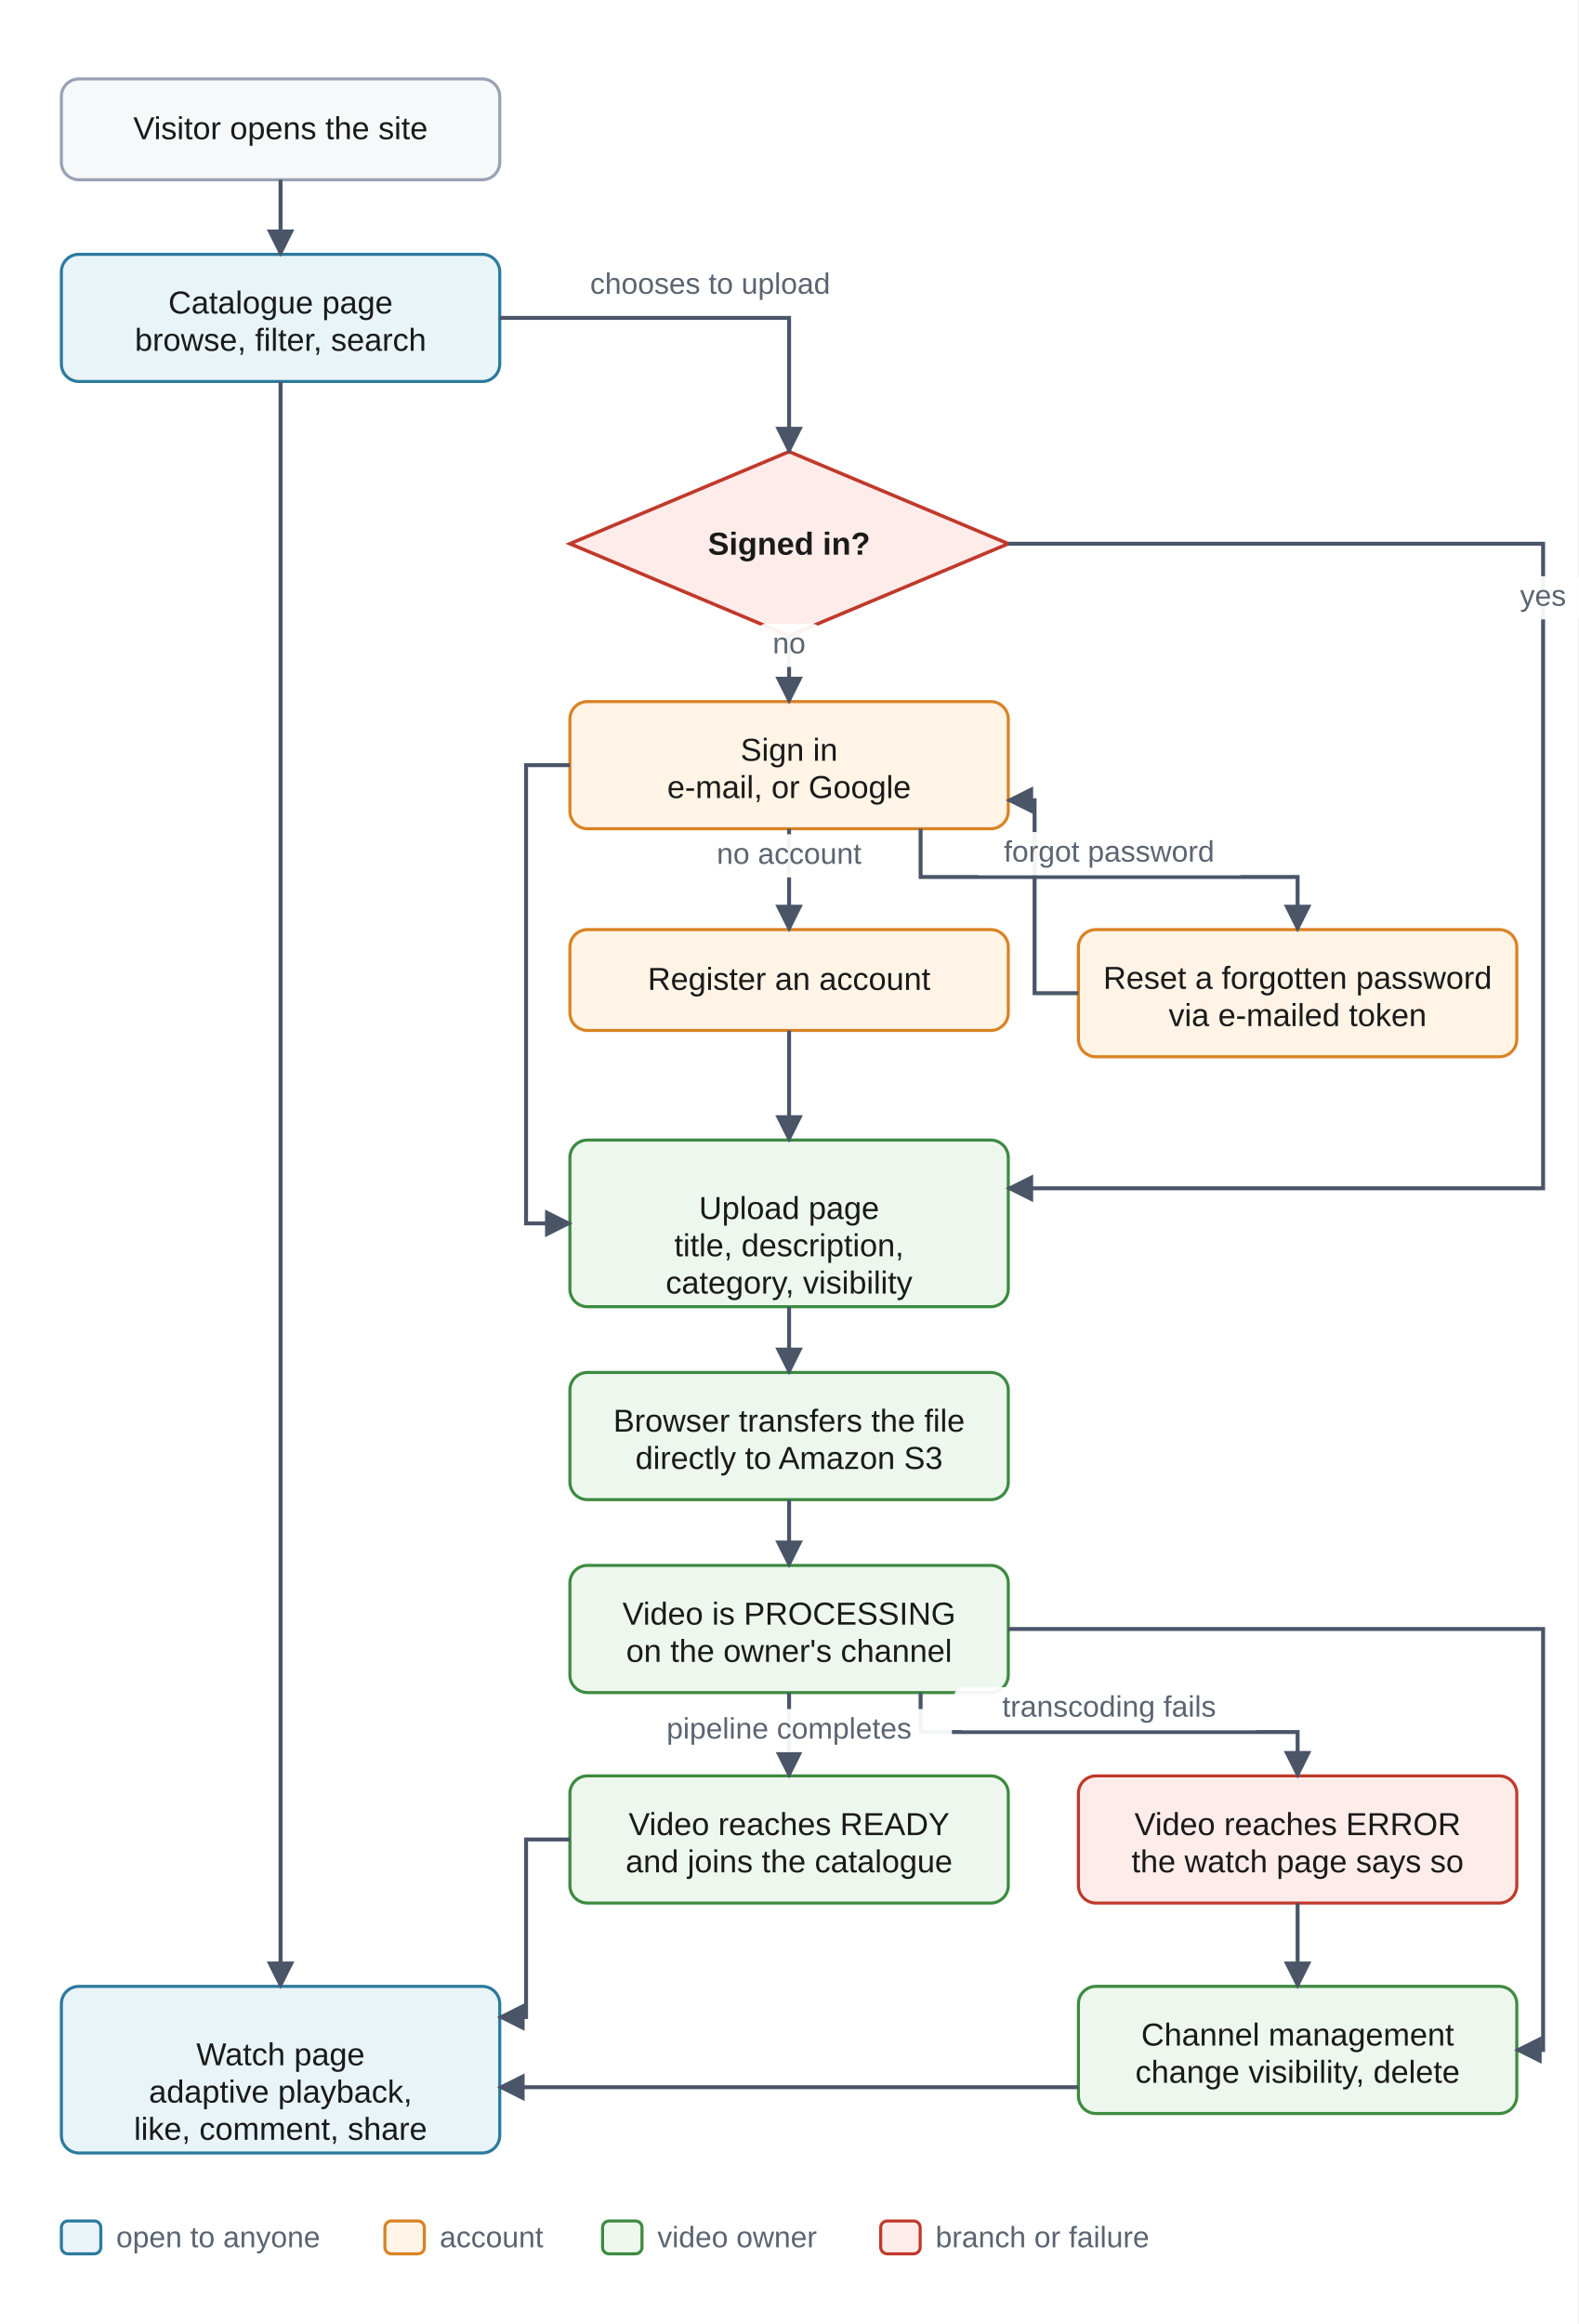
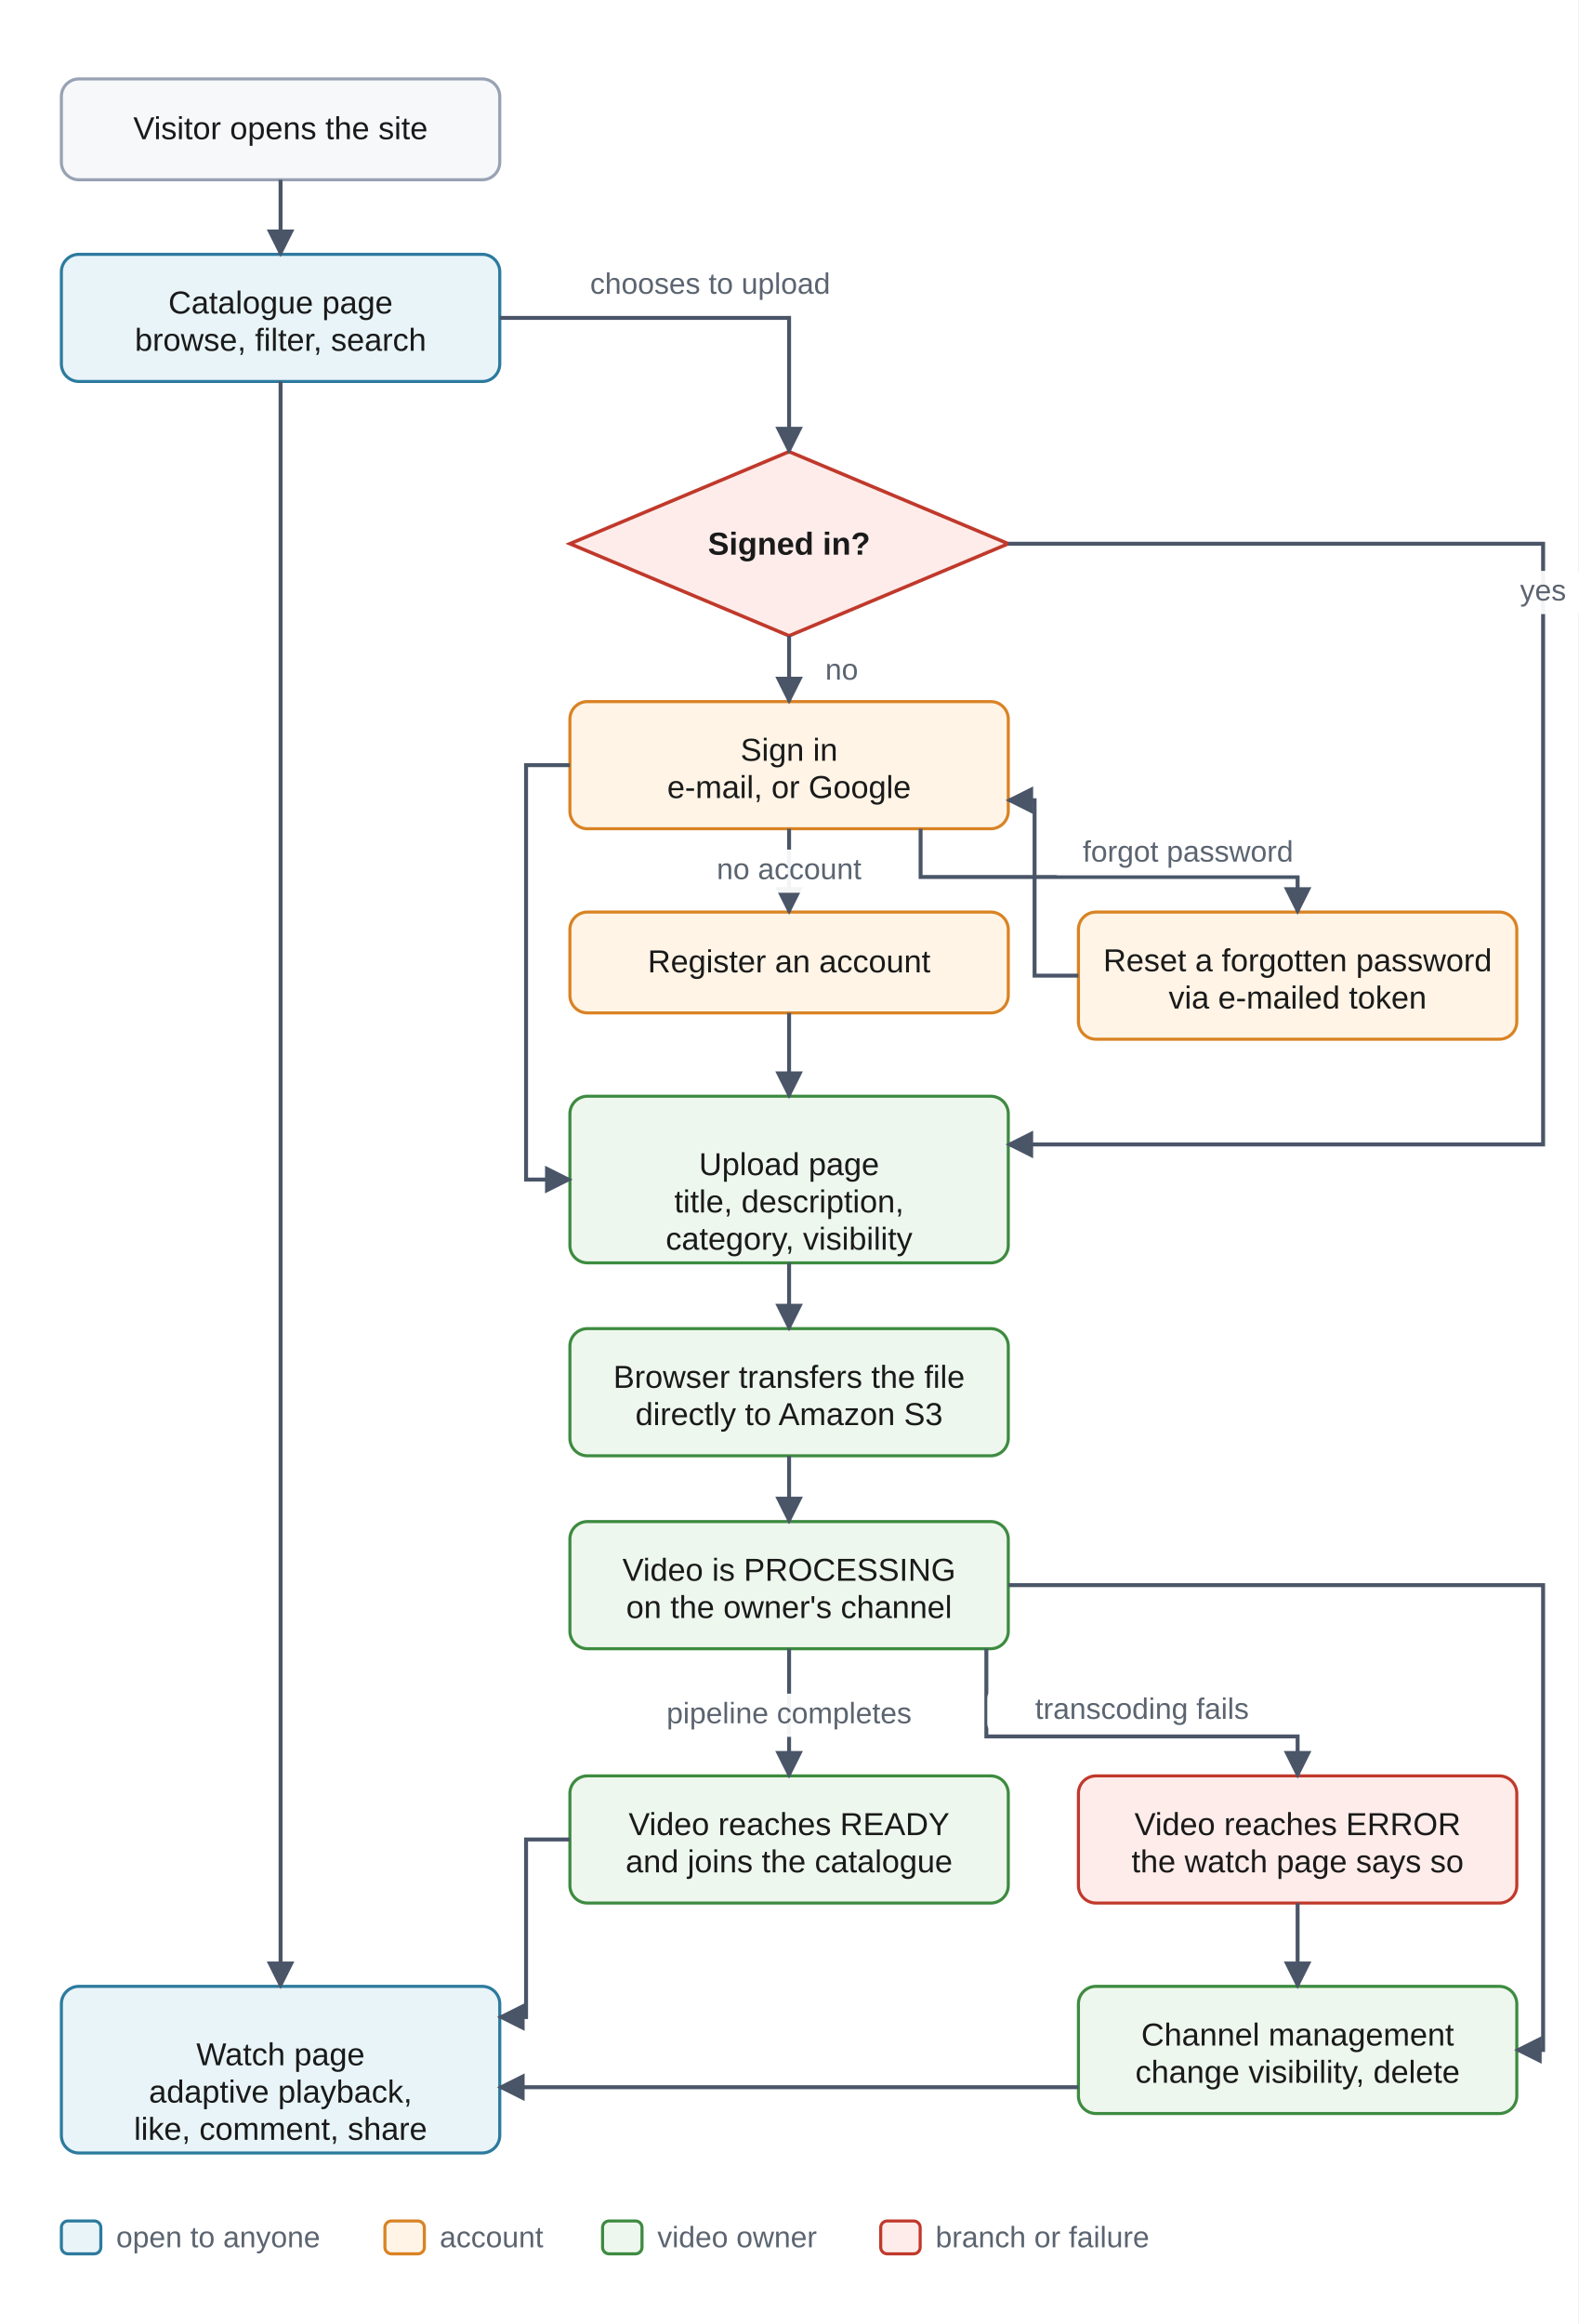
<svg xmlns="http://www.w3.org/2000/svg" width="720" height="1060" viewBox="0 0 720 1060">
  <defs>
    <marker id="arrow" viewBox="0 0 10 10" refX="9" refY="5" markerWidth="7" markerHeight="7" orient="auto-start-reverse">
      <path d="M 0 0 L 10 5 L 0 10 z" fill="#4a5568" />
    </marker>
  </defs>
  <rect width="720" height="1060" fill="#ffffff" />
  <rect x="28" y="36" width="200" height="46" rx="8" fill="#f7f8fa" stroke="#98a2b3" stroke-width="1.4" />
  <text x="128" y="63.5" font-family="Arial, Helvetica, sans-serif" font-size="14.5" font-weight="normal" fill="#1a1a1a" text-anchor="middle">Visitor opens the site</text>
  <rect x="28" y="116" width="200" height="58" rx="8" fill="#e8f4f8" stroke="#2c7a9e" stroke-width="1.4" />
  <text x="128" y="143.0" font-family="Arial, Helvetica, sans-serif" font-size="14.5" font-weight="normal" fill="#1a1a1a" text-anchor="middle">Catalogue page</text>
  <text x="128" y="160.0" font-family="Arial, Helvetica, sans-serif" font-size="14.5" font-weight="normal" fill="#1a1a1a" text-anchor="middle">browse, filter, search</text>
  <rect x="28" y="906" width="200" height="76" rx="8" fill="#e8f4f8" stroke="#2c7a9e" stroke-width="1.4" />
  <text x="128" y="942.0" font-family="Arial, Helvetica, sans-serif" font-size="14.5" font-weight="normal" fill="#1a1a1a" text-anchor="middle">Watch page</text>
  <text x="128" y="959.0" font-family="Arial, Helvetica, sans-serif" font-size="14.5" font-weight="normal" fill="#1a1a1a" text-anchor="middle">adaptive playback,</text>
  <text x="128" y="976.0" font-family="Arial, Helvetica, sans-serif" font-size="14.5" font-weight="normal" fill="#1a1a1a" text-anchor="middle">like, comment, share</text>
  <polygon points="360,206 460,248 360,290 260,248" fill="#fdecea" stroke="#c0392b" stroke-width="1.6" />
  <text x="360" y="253.0" font-family="Arial, Helvetica, sans-serif" font-size="14.5" font-weight="bold" fill="#1a1a1a" text-anchor="middle">Signed in?</text>
  <rect x="260" y="320" width="200" height="58" rx="8" fill="#fff4e6" stroke="#d98324" stroke-width="1.4" />
  <text x="360" y="347.0" font-family="Arial, Helvetica, sans-serif" font-size="14.5" font-weight="normal" fill="#1a1a1a" text-anchor="middle">Sign in</text>
  <text x="360" y="364.0" font-family="Arial, Helvetica, sans-serif" font-size="14.5" font-weight="normal" fill="#1a1a1a" text-anchor="middle">e-mail, or Google</text>
-   <rect x="260" y="424" width="200" height="46" rx="8" fill="#fff4e6" stroke="#d98324" stroke-width="1.4" />
-   <text x="360" y="451.5" font-family="Arial, Helvetica, sans-serif" font-size="14.5" font-weight="normal" fill="#1a1a1a" text-anchor="middle">Register an account</text>
-   <rect x="260" y="520" width="200" height="76" rx="8" fill="#eef7ee" stroke="#3d8b40" stroke-width="1.4" />
-   <text x="360" y="556.0" font-family="Arial, Helvetica, sans-serif" font-size="14.5" font-weight="normal" fill="#1a1a1a" text-anchor="middle">Upload page</text>
-   <text x="360" y="573.0" font-family="Arial, Helvetica, sans-serif" font-size="14.5" font-weight="normal" fill="#1a1a1a" text-anchor="middle">title, description,</text>
-   <text x="360" y="590.0" font-family="Arial, Helvetica, sans-serif" font-size="14.5" font-weight="normal" fill="#1a1a1a" text-anchor="middle">category, visibility</text>
-   <rect x="260" y="626" width="200" height="58" rx="8" fill="#eef7ee" stroke="#3d8b40" stroke-width="1.4" />
-   <text x="360" y="653.0" font-family="Arial, Helvetica, sans-serif" font-size="14.5" font-weight="normal" fill="#1a1a1a" text-anchor="middle">Browser transfers the file</text>
-   <text x="360" y="670.0" font-family="Arial, Helvetica, sans-serif" font-size="14.5" font-weight="normal" fill="#1a1a1a" text-anchor="middle">directly to Amazon S3</text>
-   <rect x="260" y="714" width="200" height="58" rx="8" fill="#eef7ee" stroke="#3d8b40" stroke-width="1.4" />
-   <text x="360" y="741.0" font-family="Arial, Helvetica, sans-serif" font-size="14.5" font-weight="normal" fill="#1a1a1a" text-anchor="middle">Video is PROCESSING</text>
-   <text x="360" y="758.0" font-family="Arial, Helvetica, sans-serif" font-size="14.5" font-weight="normal" fill="#1a1a1a" text-anchor="middle">on the owner's channel</text>
+   <rect x="260" y="416" width="200" height="46" rx="8" fill="#fff4e6" stroke="#d98324" stroke-width="1.4" />
+   <text x="360" y="443.5" font-family="Arial, Helvetica, sans-serif" font-size="14.5" font-weight="normal" fill="#1a1a1a" text-anchor="middle">Register an account</text>
+   <rect x="260" y="500" width="200" height="76" rx="8" fill="#eef7ee" stroke="#3d8b40" stroke-width="1.4" />
+   <text x="360" y="536.0" font-family="Arial, Helvetica, sans-serif" font-size="14.5" font-weight="normal" fill="#1a1a1a" text-anchor="middle">Upload page</text>
+   <text x="360" y="553.0" font-family="Arial, Helvetica, sans-serif" font-size="14.5" font-weight="normal" fill="#1a1a1a" text-anchor="middle">title, description,</text>
+   <text x="360" y="570.0" font-family="Arial, Helvetica, sans-serif" font-size="14.5" font-weight="normal" fill="#1a1a1a" text-anchor="middle">category, visibility</text>
+   <rect x="260" y="606" width="200" height="58" rx="8" fill="#eef7ee" stroke="#3d8b40" stroke-width="1.4" />
+   <text x="360" y="633.0" font-family="Arial, Helvetica, sans-serif" font-size="14.5" font-weight="normal" fill="#1a1a1a" text-anchor="middle">Browser transfers the file</text>
+   <text x="360" y="650.0" font-family="Arial, Helvetica, sans-serif" font-size="14.5" font-weight="normal" fill="#1a1a1a" text-anchor="middle">directly to Amazon S3</text>
+   <rect x="260" y="694" width="200" height="58" rx="8" fill="#eef7ee" stroke="#3d8b40" stroke-width="1.4" />
+   <text x="360" y="721.0" font-family="Arial, Helvetica, sans-serif" font-size="14.5" font-weight="normal" fill="#1a1a1a" text-anchor="middle">Video is PROCESSING</text>
+   <text x="360" y="738.0" font-family="Arial, Helvetica, sans-serif" font-size="14.5" font-weight="normal" fill="#1a1a1a" text-anchor="middle">on the owner's channel</text>
  <rect x="260" y="810" width="200" height="58" rx="8" fill="#eef7ee" stroke="#3d8b40" stroke-width="1.4" />
  <text x="360" y="837.0" font-family="Arial, Helvetica, sans-serif" font-size="14.5" font-weight="normal" fill="#1a1a1a" text-anchor="middle">Video reaches READY</text>
  <text x="360" y="854.0" font-family="Arial, Helvetica, sans-serif" font-size="14.5" font-weight="normal" fill="#1a1a1a" text-anchor="middle">and joins the catalogue</text>
-   <rect x="492" y="424" width="200" height="58" rx="8" fill="#fff4e6" stroke="#d98324" stroke-width="1.4" />
-   <text x="592" y="451.0" font-family="Arial, Helvetica, sans-serif" font-size="14.5" font-weight="normal" fill="#1a1a1a" text-anchor="middle">Reset a forgotten password</text>
-   <text x="592" y="468.0" font-family="Arial, Helvetica, sans-serif" font-size="14.5" font-weight="normal" fill="#1a1a1a" text-anchor="middle">via e-mailed token</text>
+   <rect x="492" y="416" width="200" height="58" rx="8" fill="#fff4e6" stroke="#d98324" stroke-width="1.4" />
+   <text x="592" y="443.0" font-family="Arial, Helvetica, sans-serif" font-size="14.5" font-weight="normal" fill="#1a1a1a" text-anchor="middle">Reset a forgotten password</text>
+   <text x="592" y="460.0" font-family="Arial, Helvetica, sans-serif" font-size="14.5" font-weight="normal" fill="#1a1a1a" text-anchor="middle">via e-mailed token</text>
  <rect x="492" y="810" width="200" height="58" rx="8" fill="#fdecea" stroke="#c0392b" stroke-width="1.4" />
  <text x="592" y="837.0" font-family="Arial, Helvetica, sans-serif" font-size="14.5" font-weight="normal" fill="#1a1a1a" text-anchor="middle">Video reaches ERROR</text>
  <text x="592" y="854.0" font-family="Arial, Helvetica, sans-serif" font-size="14.5" font-weight="normal" fill="#1a1a1a" text-anchor="middle">the watch page says so</text>
  <rect x="492" y="906" width="200" height="58" rx="8" fill="#eef7ee" stroke="#3d8b40" stroke-width="1.4" />
  <text x="592" y="933.0" font-family="Arial, Helvetica, sans-serif" font-size="14.5" font-weight="normal" fill="#1a1a1a" text-anchor="middle">Channel management</text>
  <text x="592" y="950.0" font-family="Arial, Helvetica, sans-serif" font-size="14.5" font-weight="normal" fill="#1a1a1a" text-anchor="middle">change visibility, delete</text>
  <path d="M 128 82 L 128 116" fill="none" stroke="#4a5568" stroke-width="1.8" marker-end="url(#arrow)" />
  <path d="M 228 145 L 360 145 L 360 206" fill="none" stroke="#4a5568" stroke-width="1.8" marker-end="url(#arrow)" />
  <path d="M 128 174 L 128 906" fill="none" stroke="#4a5568" stroke-width="1.8" marker-end="url(#arrow)" />
  <path d="M 360 290 L 360 320" fill="none" stroke="#4a5568" stroke-width="1.8" marker-end="url(#arrow)" />
-   <path d="M 360 378 L 360 424" fill="none" stroke="#4a5568" stroke-width="1.8" marker-end="url(#arrow)" />
-   <path d="M 420 378 L 420 400 L 592 400 L 592 424" fill="none" stroke="#4a5568" stroke-width="1.8" marker-end="url(#arrow)" />
-   <path d="M 492 453 L 472 453 L 472 365 L 460 365" fill="none" stroke="#4a5568" stroke-width="1.8" marker-end="url(#arrow)" />
-   <path d="M 360 470 L 360 520" fill="none" stroke="#4a5568" stroke-width="1.8" marker-end="url(#arrow)" />
-   <path d="M 260 349 L 240 349 L 240 558 L 260 558" fill="none" stroke="#4a5568" stroke-width="1.8" marker-end="url(#arrow)" />
-   <path d="M 460 248 L 704 248 L 704 542 L 460 542" fill="none" stroke="#4a5568" stroke-width="1.8" marker-end="url(#arrow)" />
-   <path d="M 360 596 L 360 626" fill="none" stroke="#4a5568" stroke-width="1.8" marker-end="url(#arrow)" />
-   <path d="M 360 684 L 360 714" fill="none" stroke="#4a5568" stroke-width="1.8" marker-end="url(#arrow)" />
-   <path d="M 360 772 L 360 810" fill="none" stroke="#4a5568" stroke-width="1.8" marker-end="url(#arrow)" />
-   <path d="M 420 772 L 420 790 L 592 790 L 592 810" fill="none" stroke="#4a5568" stroke-width="1.8" marker-end="url(#arrow)" />
-   <path d="M 460 743 L 704 743 L 704 935 L 692 935" fill="none" stroke="#4a5568" stroke-width="1.8" marker-end="url(#arrow)" />
+   <path d="M 360 378 L 360 416" fill="none" stroke="#4a5568" stroke-width="1.8" marker-end="url(#arrow)" />
+   <path d="M 420 378 L 420 400 L 592 400 L 592 416" fill="none" stroke="#4a5568" stroke-width="1.8" marker-end="url(#arrow)" />
+   <path d="M 492 445 L 472 445 L 472 365 L 460 365" fill="none" stroke="#4a5568" stroke-width="1.8" marker-end="url(#arrow)" />
+   <path d="M 360 462 L 360 500" fill="none" stroke="#4a5568" stroke-width="1.8" marker-end="url(#arrow)" />
+   <path d="M 260 349 L 240 349 L 240 538 L 260 538" fill="none" stroke="#4a5568" stroke-width="1.8" marker-end="url(#arrow)" />
+   <path d="M 460 248 L 704 248 L 704 522 L 460 522" fill="none" stroke="#4a5568" stroke-width="1.8" marker-end="url(#arrow)" />
+   <path d="M 360 576 L 360 606" fill="none" stroke="#4a5568" stroke-width="1.8" marker-end="url(#arrow)" />
+   <path d="M 360 664 L 360 694" fill="none" stroke="#4a5568" stroke-width="1.8" marker-end="url(#arrow)" />
+   <path d="M 360 752 L 360 810" fill="none" stroke="#4a5568" stroke-width="1.8" marker-end="url(#arrow)" />
+   <path d="M 450 752 L 450 792 L 592 792 L 592 810" fill="none" stroke="#4a5568" stroke-width="1.8" marker-end="url(#arrow)" />
+   <path d="M 460 723 L 704 723 L 704 935 L 692 935" fill="none" stroke="#4a5568" stroke-width="1.8" marker-end="url(#arrow)" />
  <path d="M 592 868 L 592 906" fill="none" stroke="#4a5568" stroke-width="1.8" marker-end="url(#arrow)" />
  <path d="M 260 839 L 240 839 L 240 920 L 228 920" fill="none" stroke="#4a5568" stroke-width="1.8" marker-end="url(#arrow)" />
  <path d="M 492 952 L 228 952" fill="none" stroke="#4a5568" stroke-width="1.8" marker-end="url(#arrow)" />
  <rect x="28" y="1013" width="18" height="15" rx="3" fill="#e8f4f8" stroke="#2c7a9e" stroke-width="1.4" />
  <text x="53" y="1025.0" font-family="Arial, Helvetica, sans-serif" font-size="13.5" font-weight="normal" fill="#5b6470" text-anchor="start">open to anyone</text>
  <rect x="175.6" y="1013" width="18" height="15" rx="3" fill="#fff4e6" stroke="#d98324" stroke-width="1.4" />
  <text x="200.6" y="1025.0" font-family="Arial, Helvetica, sans-serif" font-size="13.5" font-weight="normal" fill="#5b6470" text-anchor="start">account</text>
  <rect x="274.9" y="1013" width="18" height="15" rx="3" fill="#eef7ee" stroke="#3d8b40" stroke-width="1.4" />
  <text x="299.9" y="1025.0" font-family="Arial, Helvetica, sans-serif" font-size="13.5" font-weight="normal" fill="#5b6470" text-anchor="start">video owner</text>
  <rect x="401.8" y="1013" width="18" height="15" rx="3" fill="#fdecea" stroke="#c0392b" stroke-width="1.4" />
  <text x="426.8" y="1025.0" font-family="Arial, Helvetica, sans-serif" font-size="13.5" font-weight="normal" fill="#5b6470" text-anchor="start">branch or failure</text>
  <rect x="253.4" y="120.5" width="141.1" height="19.7" rx="4" fill="#ffffff" fill-opacity="0.93" />
  <text x="324" y="134.0" font-family="Arial, Helvetica, sans-serif" font-size="13.5" font-weight="normal" fill="#5b6470" text-anchor="middle">chooses to upload</text>
-   <rect x="345.5" y="284.5" width="29.0" height="19.7" rx="4" fill="#ffffff" fill-opacity="0.93" />
-   <text x="360" y="298.0" font-family="Arial, Helvetica, sans-serif" font-size="13.5" font-weight="normal" fill="#5b6470" text-anchor="middle">no</text>
-   <rect x="315.6" y="380.5" width="88.8" height="19.7" rx="4" fill="#ffffff" fill-opacity="0.93" />
-   <text x="360" y="394.0" font-family="Arial, Helvetica, sans-serif" font-size="13.5" font-weight="normal" fill="#5b6470" text-anchor="middle">no account</text>
-   <rect x="442.9" y="379.5" width="126.2" height="19.7" rx="4" fill="#ffffff" fill-opacity="0.93" />
-   <text x="506" y="393.0" font-family="Arial, Helvetica, sans-serif" font-size="13.5" font-weight="normal" fill="#5b6470" text-anchor="middle">forgot password</text>
-   <rect x="685.8" y="262.8" width="36.4" height="19.7" rx="4" fill="#ffffff" fill-opacity="0.93" />
-   <text x="704" y="276.3" font-family="Arial, Helvetica, sans-serif" font-size="13.5" font-weight="normal" fill="#5b6470" text-anchor="middle">yes</text>
-   <rect x="285.7" y="779.5" width="148.6" height="19.7" rx="4" fill="#ffffff" fill-opacity="0.93" />
-   <text x="360" y="793.0" font-family="Arial, Helvetica, sans-serif" font-size="13.5" font-weight="normal" fill="#5b6470" text-anchor="middle">pipeline completes</text>
-   <rect x="435.4" y="769.5" width="141.1" height="19.7" rx="4" fill="#ffffff" fill-opacity="0.93" />
-   <text x="506" y="783.0" font-family="Arial, Helvetica, sans-serif" font-size="13.5" font-weight="normal" fill="#5b6470" text-anchor="middle">transcoding fails</text>
+   <rect x="369.5" y="296.5" width="29.0" height="19.7" rx="4" fill="#ffffff" fill-opacity="0.93" />
+   <text x="384" y="310.0" font-family="Arial, Helvetica, sans-serif" font-size="13.5" font-weight="normal" fill="#5b6470" text-anchor="middle">no</text>
+   <rect x="315.6" y="387.5" width="88.8" height="19.7" rx="4" fill="#ffffff" fill-opacity="0.93" />
+   <text x="360" y="401.0" font-family="Arial, Helvetica, sans-serif" font-size="13.5" font-weight="normal" fill="#5b6470" text-anchor="middle">no account</text>
+   <rect x="478.9" y="379.5" width="126.2" height="19.7" rx="4" fill="#ffffff" fill-opacity="0.93" />
+   <text x="542" y="393.0" font-family="Arial, Helvetica, sans-serif" font-size="13.5" font-weight="normal" fill="#5b6470" text-anchor="middle">forgot password</text>
+   <rect x="685.8" y="260.4" width="36.4" height="19.7" rx="4" fill="#ffffff" fill-opacity="0.93" />
+   <text x="704" y="273.9" font-family="Arial, Helvetica, sans-serif" font-size="13.5" font-weight="normal" fill="#5b6470" text-anchor="middle">yes</text>
+   <rect x="285.7" y="772.5" width="148.6" height="19.7" rx="4" fill="#ffffff" fill-opacity="0.93" />
+   <text x="360" y="786.0" font-family="Arial, Helvetica, sans-serif" font-size="13.5" font-weight="normal" fill="#5b6470" text-anchor="middle">pipeline completes</text>
+   <rect x="450.4" y="770.5" width="141.1" height="19.7" rx="4" fill="#ffffff" fill-opacity="0.93" />
+   <text x="521" y="784.0" font-family="Arial, Helvetica, sans-serif" font-size="13.5" font-weight="normal" fill="#5b6470" text-anchor="middle">transcoding fails</text>
</svg>
